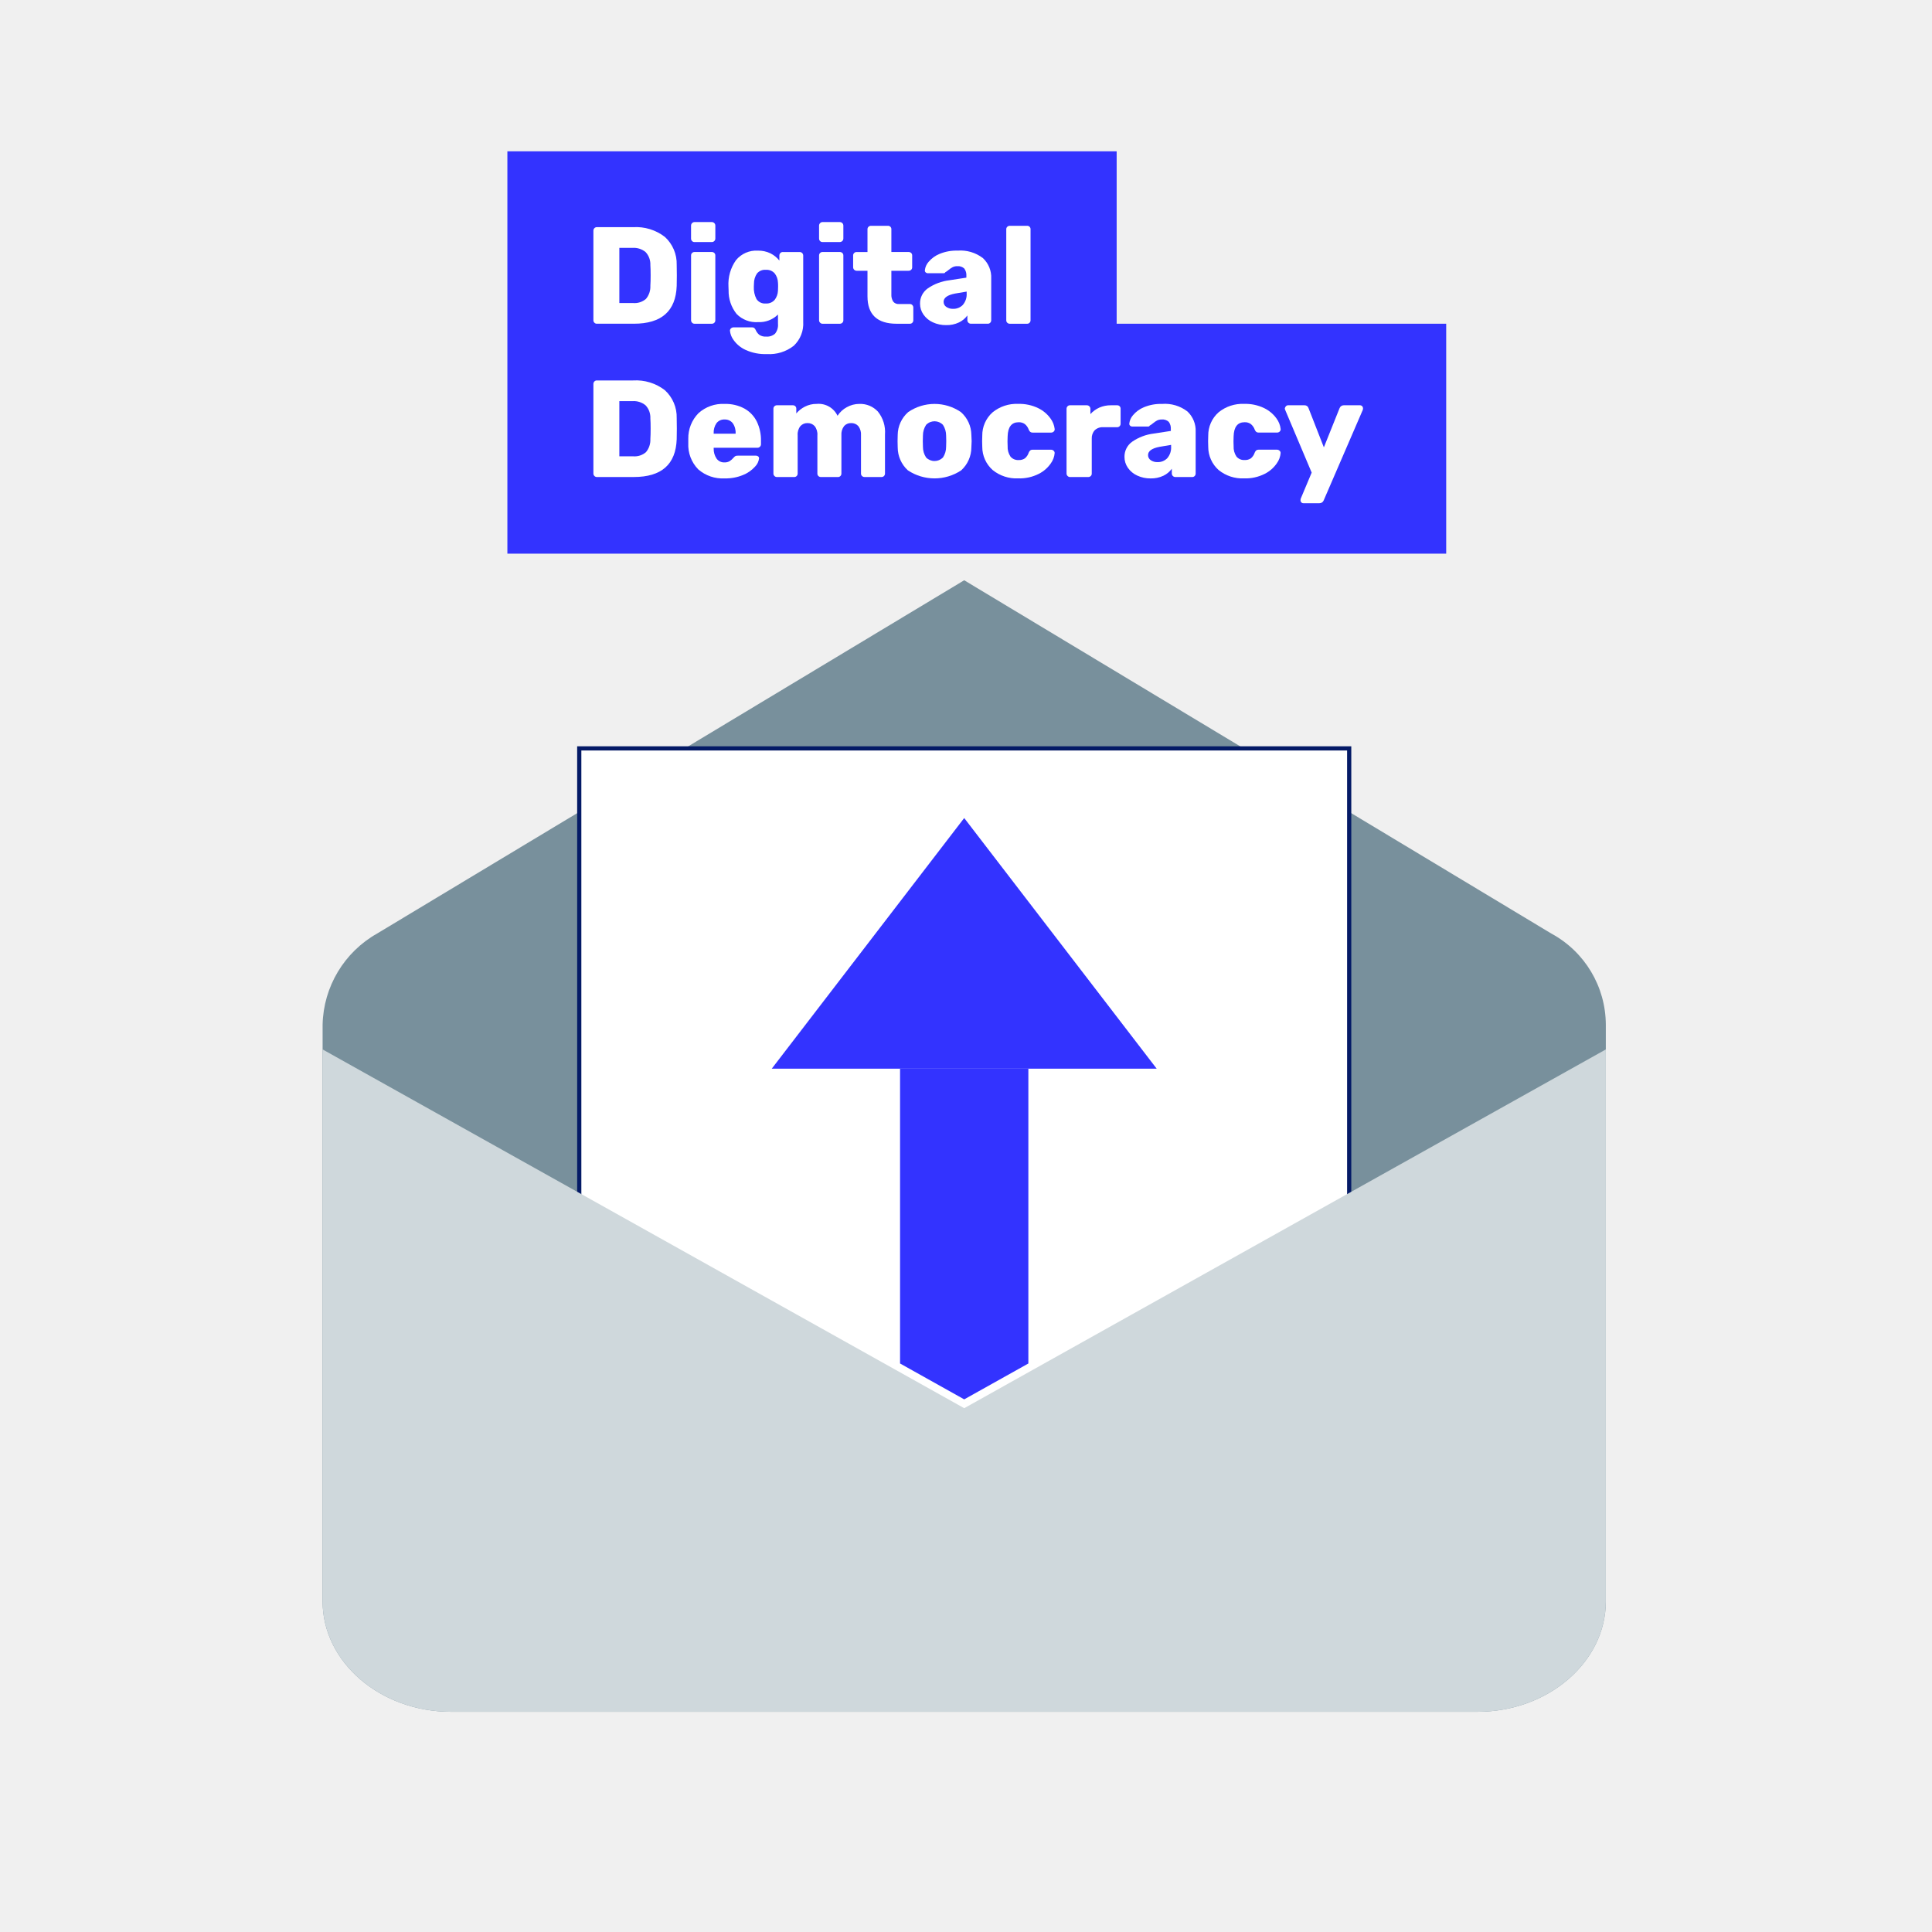
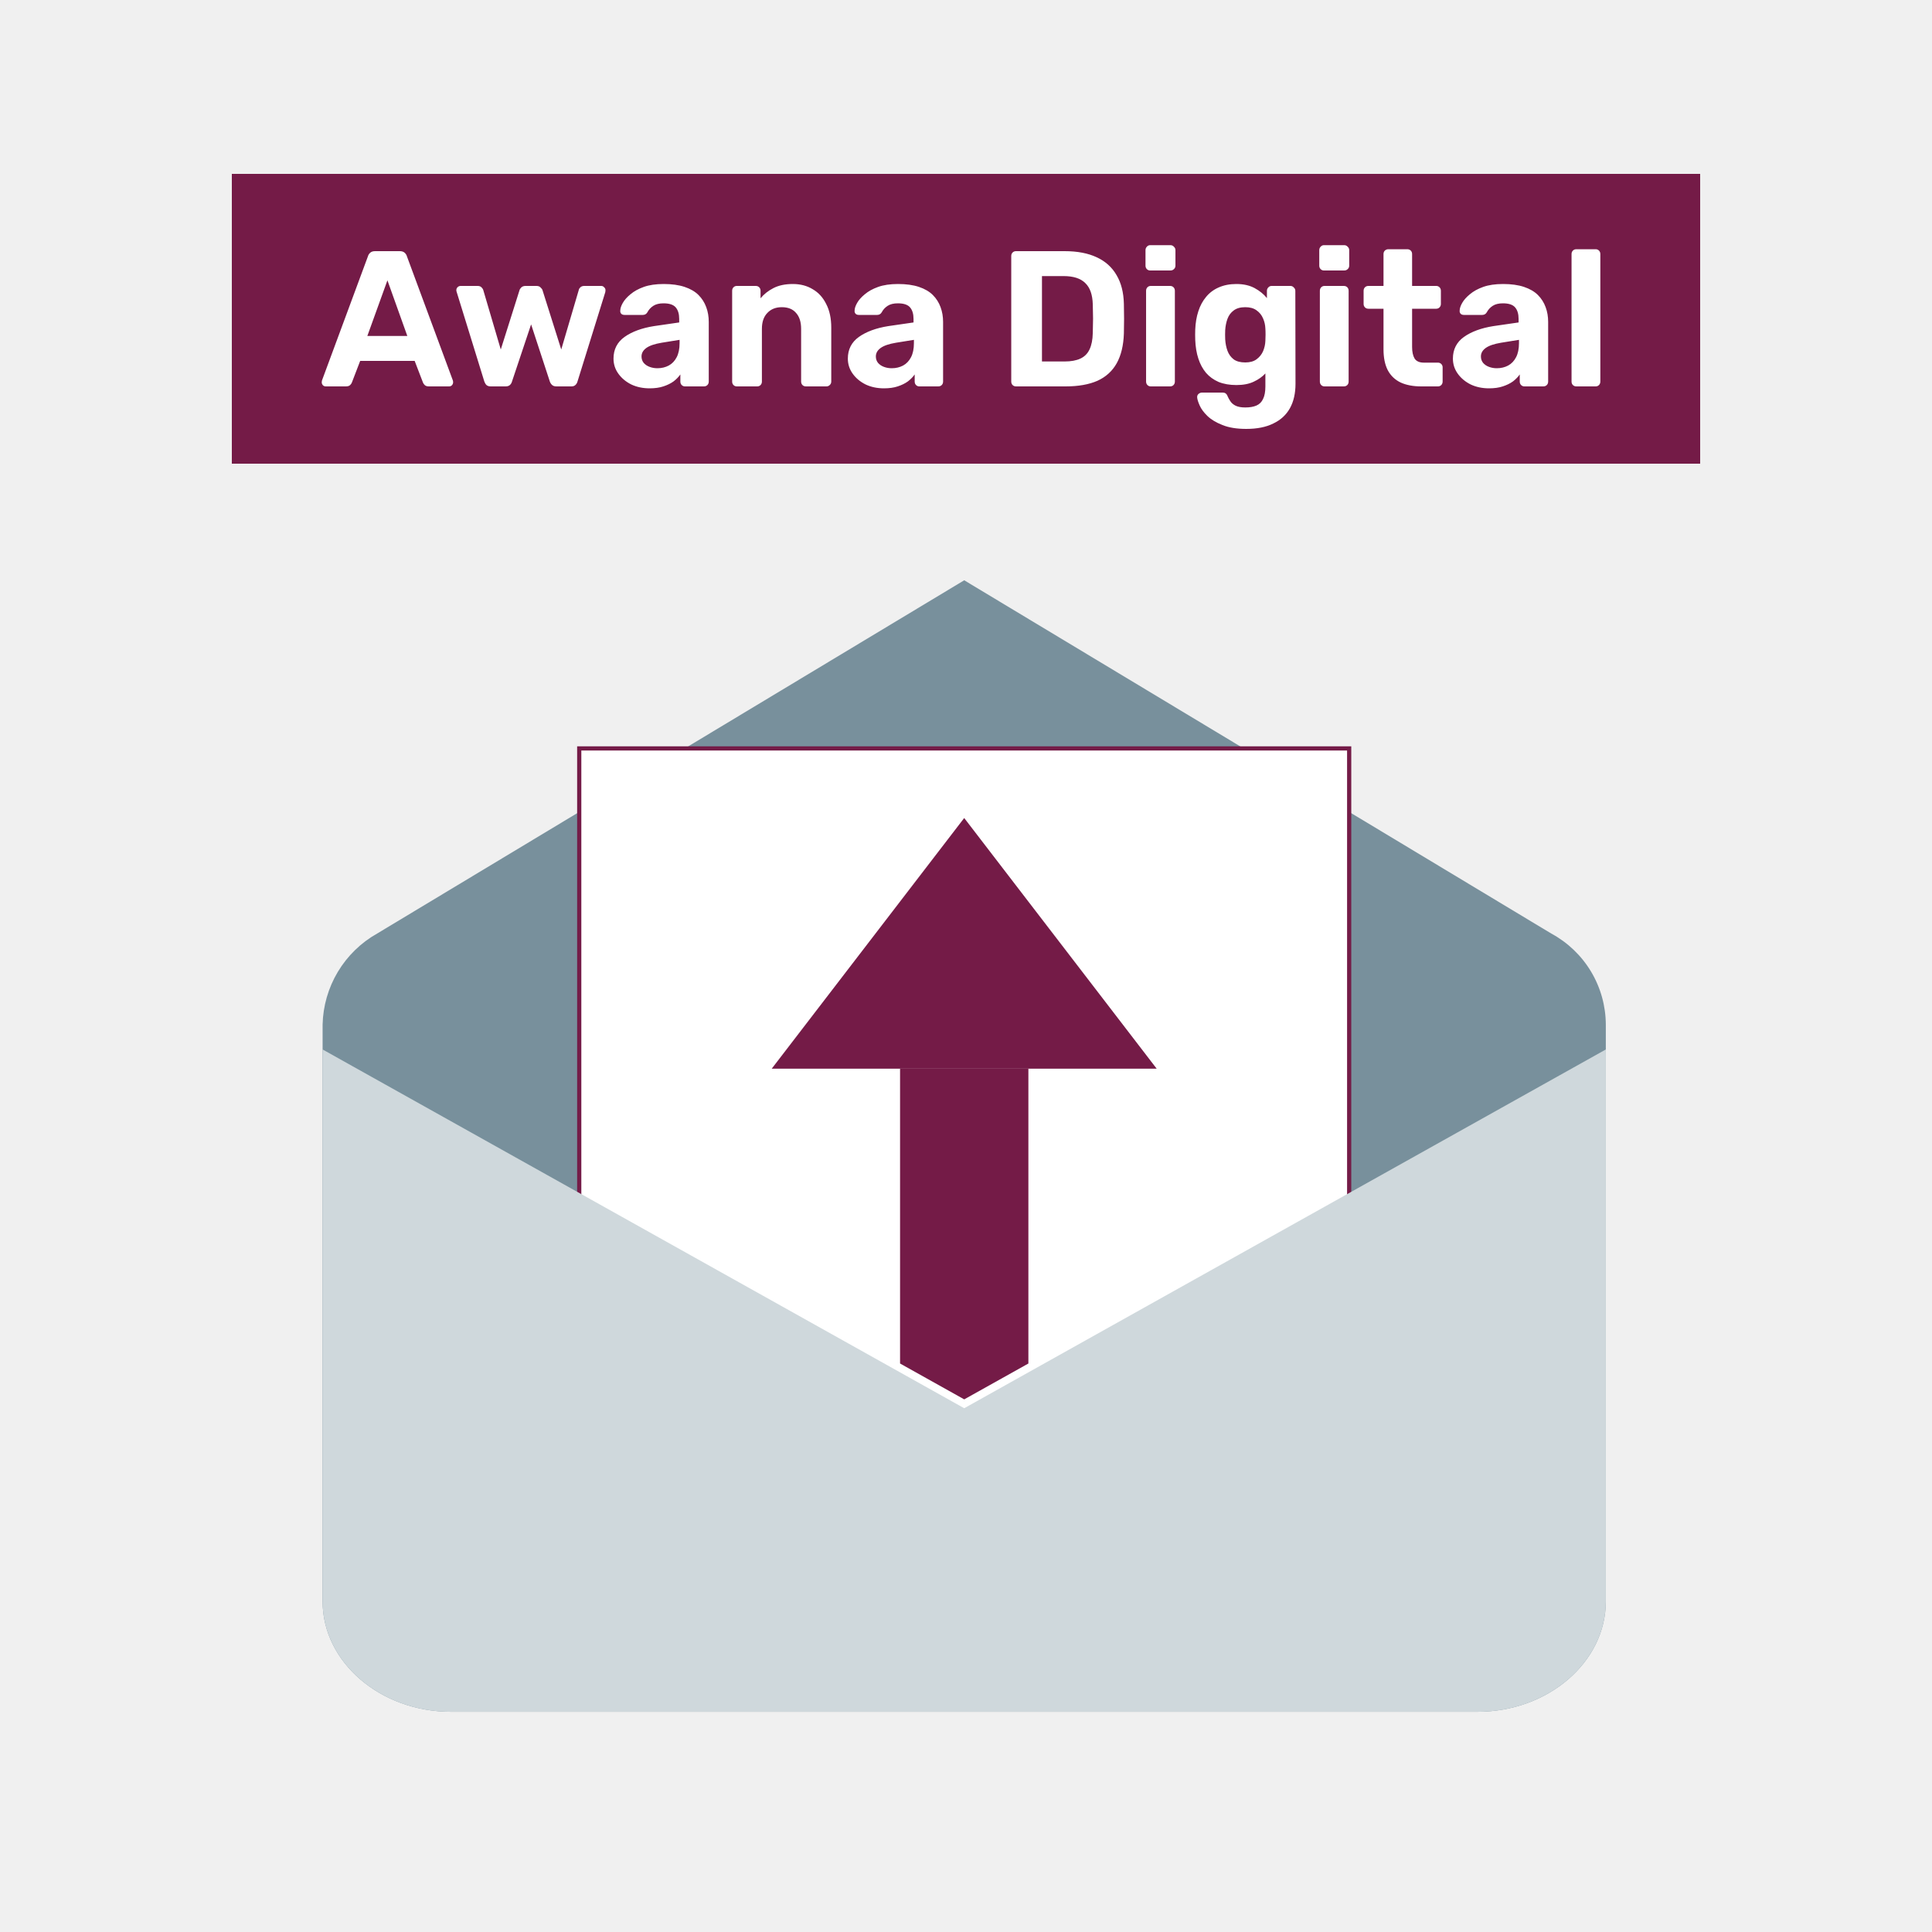
- <svg xmlns="http://www.w3.org/2000/svg" id="icons" width="100" height="100" viewBox="0 0 100 100">
-   <path d="M76.475,88.602H23.34c-3.653,0-6.642-2.571-6.642-5.714V53.033a5.557,5.557,0,0,1,2.823-4.714L49.907,30.034,80.294,48.319a5.386,5.386,0,0,1,2.823,4.714v29.855C83.117,86.03,80.128,88.602,76.475,88.602Z" fill="#78909c" />
-   <path d="M29.982,38.737H69.834V77.174H29.982Z" fill="#fff" stroke="#041a66" stroke-miterlimit="10" stroke-width="0.217" />
-   <path d="M49.907,42.341,39.945,55.316h19.926Z" fill="#33f" />
-   <path d="M76.475,88.602H23.34c-3.653,0-6.642-2.571-6.642-5.714V54.318l33.21,18.57,33.21-18.57V82.888C83.117,86.03,80.128,88.602,76.475,88.602Z" fill="#cfd8dc" />
-   <path d="M49.907,72.431l3.321-1.857V55.316H46.587V70.574Z" fill="#33f" />
-   <polygon points="57.798 16.756 57.798 7.832 26.262 7.832 26.262 16.756 26.262 17.749 26.262 28.657 74.855 28.657 74.855 16.756 57.798 16.756" fill="#33f" />
-   <path d="M30.767,16.704a.172.172,0,0,1-.053-.125V11.944a.185.185,0,0,1,.05-.132.168.168,0,0,1,.128-.054H32.77a2.443,2.443,0,0,1,1.642.503,1.883,1.883,0,0,1,.614,1.446q.007.207.007.55t-.007.543q-.071,1.957-2.221,1.956H30.892A.171.171,0,0,1,30.767,16.704Zm2.003-1.018a.905.905,0,0,0,.664-.214.984.984,0,0,0,.229-.685q.014-.207.014-.536t-.014-.528a.929.929,0,0,0-.246-.675.962.962,0,0,0-.682-.218h-.678v2.856Z" fill="#fff" />
-   <path d="M35.819,12.476a.186.186,0,0,1-.05-.132V11.68a.18.18,0,0,1,.053-.132.172.172,0,0,1,.125-.054H36.84a.183.183,0,0,1,.186.18v.67a.182.182,0,0,1-.179.185h-.899A.168.168,0,0,1,35.819,12.476Zm.004,4.227a.172.172,0,0,1-.053-.125V13.222a.168.168,0,0,1,.053-.129.178.178,0,0,1,.125-.05H36.84a.186.186,0,0,1,.132.05.168.168,0,0,1,.053.129v3.356a.168.168,0,0,1-.053.129.186.186,0,0,1-.132.05h-.892a.172.172,0,0,1-.125-.053Z" fill="#fff" />
-   <path d="M38.582,18.107a1.554,1.554,0,0,1-.614-.51.959.959,0,0,1-.186-.482.156.156,0,0,1,.057-.121.19.19,0,0,1,.129-.05h.957a.187.187,0,0,1,.114.032.283.283,0,0,1,.079.111.641.641,0,0,0,.186.246.58.58,0,0,0,.357.089.612.612,0,0,0,.457-.153.715.715,0,0,0,.15-.511v-.478a1.37,1.37,0,0,1-1.035.393,1.419,1.419,0,0,1-1.103-.418,1.895,1.895,0,0,1-.418-1.232l-.007-.193a2.146,2.146,0,0,1,.389-1.364,1.363,1.363,0,0,1,1.139-.493,1.42,1.42,0,0,1,.643.139,1.352,1.352,0,0,1,.464.375v-.257a.187.187,0,0,1,.05-.132.168.168,0,0,1,.128-.054h.871a.183.183,0,0,1,.185.18V16.65a1.567,1.567,0,0,1-.492,1.249,2.044,2.044,0,0,1-1.385.428A2.43,2.43,0,0,1,38.582,18.107Zm1.514-2.585a.828.828,0,0,0,.171-.471,1.962,1.962,0,0,0,.007-.214,1.846,1.846,0,0,0-.007-.214.82.82,0,0,0-.171-.475.558.558,0,0,0-.457-.182.535.535,0,0,0-.457.189.923.923,0,0,0-.157.525l-.007.157a1.267,1.267,0,0,0,.136.639.514.514,0,0,0,.485.232A.552.552,0,0,0,40.096,15.521Z" fill="#fff" />
-   <path d="M42.445,12.476a.185.185,0,0,1-.05-.132V11.68a.179.179,0,0,1,.054-.132.171.171,0,0,1,.125-.054h.892a.183.183,0,0,1,.186.18v.669a.183.183,0,0,1-.18.185h-.898A.167.167,0,0,1,42.445,12.476Zm.004,4.227a.172.172,0,0,1-.054-.125V13.222a.168.168,0,0,1,.054-.129.177.177,0,0,1,.125-.05h.892a.188.188,0,0,1,.132.05.168.168,0,0,1,.054.129v3.356a.169.169,0,0,1-.054.129.187.187,0,0,1-.132.05h-.892a.171.171,0,0,1-.125-.053Z" fill="#fff" />
-   <path d="M44.901,15.336v-1.321h-.564a.183.183,0,0,1-.179-.178v-.614a.168.168,0,0,1,.054-.129.178.178,0,0,1,.125-.05h.564v-1.178a.169.169,0,0,1,.054-.129.179.179,0,0,1,.125-.05h.878a.171.171,0,0,1,.179.163q0,.008,0,.015v1.178h.892a.186.186,0,0,1,.132.05.168.168,0,0,1,.053.129v.614a.168.168,0,0,1-.053.129.187.187,0,0,1-.132.05h-.892v1.214a.644.644,0,0,0,.093.379.344.344,0,0,0,.3.128h.564a.169.169,0,0,1,.129.054.187.187,0,0,1,.05.132v.657a.179.179,0,0,1-.05.125.169.169,0,0,1-.129.053H46.415Q44.901,16.757,44.901,15.336Z" fill="#fff" />
-   <path d="M48.282,16.682a1.176,1.176,0,0,1-.486-.404.979.979,0,0,1-.175-.564.944.944,0,0,1,.403-.789,2.493,2.493,0,0,1,1.11-.418l.885-.136v-.086a.575.575,0,0,0-.107-.386.467.467,0,0,0-.364-.121.516.516,0,0,0-.239.05,1.284,1.284,0,0,0-.218.15.881.881,0,0,1-.164.114.083.083,0,0,1-.071.05h-.828a.16.16,0,0,1-.118-.046.129.129,0,0,1-.039-.111.783.783,0,0,1,.193-.432,1.459,1.459,0,0,1,.564-.41,2.265,2.265,0,0,1,.935-.171,1.905,1.905,0,0,1,1.314.389,1.353,1.353,0,0,1,.428,1.053V16.578a.178.178,0,0,1-.05.125.168.168,0,0,1-.129.053H50.25a.183.183,0,0,1-.179-.178v-.25a1.153,1.153,0,0,1-.435.361,1.469,1.469,0,0,1-.664.139A1.596,1.596,0,0,1,48.282,16.682Zm1.556-.903a.839.839,0,0,0,.196-.6V15.093l-.593.1q-.6.114-.6.428a.31.31,0,0,0,.139.264.579.579,0,0,0,.346.1A.673.673,0,0,0,49.839,15.779Z" fill="#fff" />
-   <path d="M52.138,16.707a.168.168,0,0,1-.054-.129V11.866a.169.169,0,0,1,.054-.129.187.187,0,0,1,.132-.05h.892a.171.171,0,0,1,.179.164c0,.005,0,.01,0,.015v4.713a.179.179,0,0,1-.05.125.168.168,0,0,1-.129.053H52.27A.186.186,0,0,1,52.138,16.707Z" fill="#fff" />
-   <path d="M30.767,24.637a.172.172,0,0,1-.053-.125V19.878a.185.185,0,0,1,.05-.132.167.167,0,0,1,.128-.054H32.77a2.443,2.443,0,0,1,1.642.503,1.883,1.883,0,0,1,.614,1.446q.007.207.007.55t-.007.543q-.071,1.957-2.221,1.956H30.892A.172.172,0,0,1,30.767,24.637Zm2.003-1.018a.904.904,0,0,0,.664-.214.985.985,0,0,0,.229-.685q.014-.207.014-.536t-.014-.528a.929.929,0,0,0-.246-.675.962.962,0,0,0-.682-.218h-.678v2.856Z" fill="#fff" />
-   <path d="M36.14,24.294a1.815,1.815,0,0,1-.514-1.36v-.221a1.842,1.842,0,0,1,.528-1.328,1.871,1.871,0,0,1,1.349-.478,2.04,2.04,0,0,1,1.039.246,1.563,1.563,0,0,1,.636.678,2.212,2.212,0,0,1,.21.982v.178a.183.183,0,0,1-.18.186H36.94V23.22a.894.894,0,0,0,.15.518.473.473,0,0,0,.407.196.494.494,0,0,0,.275-.068.953.953,0,0,0,.196-.175.381.381,0,0,1,.104-.089.325.325,0,0,1,.125-.017h.935a.166.166,0,0,1,.111.039.121.121,0,0,1,.046.096.727.727,0,0,1-.211.436,1.668,1.668,0,0,1-.614.428,2.343,2.343,0,0,1-.953.178A1.926,1.926,0,0,1,36.14,24.294Zm1.935-1.846V22.434a.838.838,0,0,0-.15-.532.507.507,0,0,0-.421-.189.497.497,0,0,0-.418.189.853.853,0,0,0-.146.532v.014Z" fill="#fff" />
-   <path d="M40.085,24.637a.172.172,0,0,1-.053-.125V21.156a.168.168,0,0,1,.053-.129.178.178,0,0,1,.125-.05h.828a.171.171,0,0,1,.178.164.14.14,0,0,1,0,.015v.243a1.429,1.429,0,0,1,.443-.35,1.297,1.297,0,0,1,.614-.143,1.086,1.086,0,0,1,1.078.614,1.301,1.301,0,0,1,.478-.443,1.327,1.327,0,0,1,.657-.171,1.241,1.241,0,0,1,.953.396,1.682,1.682,0,0,1,.368,1.182v2.028a.178.178,0,0,1-.05.125.168.168,0,0,1-.128.053h-.878a.186.186,0,0,1-.132-.05.167.167,0,0,1-.054-.129V22.535a.704.704,0,0,0-.139-.482.481.481,0,0,0-.375-.154.464.464,0,0,0-.361.154.704.704,0,0,0-.139.482v1.978a.178.178,0,0,1-.05.125.168.168,0,0,1-.129.053h-.879a.186.186,0,0,1-.132-.05.168.168,0,0,1-.053-.129V22.535a.69.69,0,0,0-.143-.482.484.484,0,0,0-.371-.154.475.475,0,0,0-.364.154.678.678,0,0,0-.143.475v1.985a.178.178,0,0,1-.05.125.168.168,0,0,1-.129.053H40.21A.172.172,0,0,1,40.085,24.637Z" fill="#fff" />
-   <path d="M46.99,24.344a1.614,1.614,0,0,1-.525-1.188q-.007-.093-.007-.321t.007-.322a1.599,1.599,0,0,1,.539-1.181,2.412,2.412,0,0,1,2.735,0,1.599,1.599,0,0,1,.539,1.181q.014.186.014.322c0,.09-.005.198-.014.321a1.615,1.615,0,0,1-.525,1.188A2.494,2.494,0,0,1,46.99,24.344Zm1.817-.664a.999.999,0,0,0,.164-.561c.005-.048.007-.143.007-.285s-.002-.238-.007-.286a1.005,1.005,0,0,0-.164-.557.604.604,0,0,0-.854-.018l-.018.018a1.003,1.003,0,0,0-.164.557l-.007.286.007.285a.998.998,0,0,0,.164.561.612.612,0,0,0,.866.006Z" fill="#fff" />
-   <path d="M51.381,24.33a1.604,1.604,0,0,1-.539-1.203l-.007-.286.007-.293a1.589,1.589,0,0,1,.535-1.207,1.956,1.956,0,0,1,1.321-.436,2.224,2.224,0,0,1,1.042.222,1.69,1.69,0,0,1,.628.525,1.128,1.128,0,0,1,.222.554.154.154,0,0,1-.05.132.192.192,0,0,1-.136.053h-.957a.186.186,0,0,1-.121-.036.321.321,0,0,1-.078-.114.651.651,0,0,0-.204-.293.519.519,0,0,0-.318-.093q-.55,0-.571.729l-.007.271.007.236a.884.884,0,0,0,.15.546.512.512,0,0,0,.421.175.527.527,0,0,0,.325-.089.653.653,0,0,0,.196-.296.321.321,0,0,1,.078-.114.184.184,0,0,1,.121-.036h.957a.19.19,0,0,1,.129.05.155.155,0,0,1,.057.121,1.05,1.05,0,0,1-.196.532,1.664,1.664,0,0,1-.625.546,2.2,2.2,0,0,1-1.071.235A1.951,1.951,0,0,1,51.381,24.33Z" fill="#fff" />
-   <path d="M55.258,24.637a.172.172,0,0,1-.054-.125V21.163a.186.186,0,0,1,.05-.132.168.168,0,0,1,.128-.054h.871a.183.183,0,0,1,.186.18v.277a1.362,1.362,0,0,1,.468-.339,1.464,1.464,0,0,1,.596-.118h.321a.171.171,0,0,1,.178.164c0,.005,0,.01,0,.015v.778a.178.178,0,0,1-.05.125.169.169,0,0,1-.129.053h-.721a.586.586,0,0,0-.439.157.606.606,0,0,0-.154.442V24.512a.168.168,0,0,1-.053.129.187.187,0,0,1-.132.05h-.943A.172.172,0,0,1,55.258,24.637Z" fill="#fff" />
-   <path d="M58.864,24.616a1.178,1.178,0,0,1-.486-.404.981.981,0,0,1-.175-.564.943.943,0,0,1,.404-.789,2.494,2.494,0,0,1,1.11-.418l.885-.136V22.22a.575.575,0,0,0-.107-.386.467.467,0,0,0-.364-.121.517.517,0,0,0-.239.05,1.289,1.289,0,0,0-.218.15.867.867,0,0,1-.164.114.083.083,0,0,1-.071.05H58.61a.159.159,0,0,1-.118-.046.129.129,0,0,1-.039-.111.782.782,0,0,1,.193-.432,1.456,1.456,0,0,1,.564-.41,2.265,2.265,0,0,1,.935-.171,1.905,1.905,0,0,1,1.314.389,1.353,1.353,0,0,1,.428,1.053v2.164a.177.177,0,0,1-.05.125.168.168,0,0,1-.129.053h-.877a.183.183,0,0,1-.178-.178v-.25a1.154,1.154,0,0,1-.435.361,1.471,1.471,0,0,1-.664.139A1.598,1.598,0,0,1,58.864,24.616Zm1.556-.903a.84.84,0,0,0,.196-.6V23.027l-.593.1q-.6.114-.6.428a.31.31,0,0,0,.139.264.578.578,0,0,0,.346.1A.672.672,0,0,0,60.421,23.713Z" fill="#fff" />
-   <path d="M63.077,24.33a1.604,1.604,0,0,1-.539-1.203l-.007-.286.007-.293a1.588,1.588,0,0,1,.536-1.207,1.955,1.955,0,0,1,1.321-.436,2.225,2.225,0,0,1,1.042.221,1.693,1.693,0,0,1,.628.525,1.128,1.128,0,0,1,.221.554.154.154,0,0,1-.05.132.192.192,0,0,1-.136.053H65.144a.185.185,0,0,1-.121-.036.321.321,0,0,1-.078-.114.652.652,0,0,0-.204-.293.518.518,0,0,0-.318-.093q-.55,0-.571.729l-.007.271.007.236a.885.885,0,0,0,.15.546.511.511,0,0,0,.421.175.527.527,0,0,0,.325-.089.653.653,0,0,0,.196-.296.318.318,0,0,1,.078-.114.184.184,0,0,1,.121-.036h.957a.191.191,0,0,1,.128.05.155.155,0,0,1,.057.121,1.049,1.049,0,0,1-.196.532,1.663,1.663,0,0,1-.625.546,2.2,2.2,0,0,1-1.071.236A1.95,1.95,0,0,1,63.077,24.33Z" fill="#fff" />
-   <path d="M67.357,26.004a.146.146,0,0,1-.043-.107.29.29,0,0,1,.014-.093l.564-1.342L66.522,21.22a.274.274,0,0,1-.021-.079.222.222,0,0,1,.061-.118.152.152,0,0,1,.111-.046h.85a.208.208,0,0,1,.207.15l.793,2.028.813-2.028a.229.229,0,0,1,.214-.15h.843a.152.152,0,0,1,.111.046.144.144,0,0,1,.046.104.301.301,0,0,1-.014.093l-2.021,4.677a.233.233,0,0,1-.222.15h-.828A.145.145,0,0,1,67.357,26.004Z" fill="#fff" />
+ <svg xmlns="http://www.w3.org/2000/svg" width="100" height="100" viewBox="0 0 100 100" fill="none">
+   <path d="M76.475 88.602H23.34C19.687 88.602 16.698 86.031 16.698 82.888V53.033C16.72 52.071 16.991 51.13 17.486 50.303C17.981 49.477 18.682 48.793 19.521 48.32L49.908 30.035L80.294 48.32C81.144 48.78 81.855 49.46 82.352 50.289C82.849 51.119 83.113 52.067 83.117 53.033V82.888C83.117 86.031 80.129 88.602 76.475 88.602Z" fill="#78909C" />
+   <path d="M29.981 38.738H69.833V77.175H29.981V38.738Z" fill="white" stroke="#741B47" stroke-width="0.217" stroke-miterlimit="10" />
+   <path d="M49.907 42.34L39.944 55.315H59.87L49.907 42.34Z" fill="#741B47" />
+   <path d="M76.475 88.603H23.34C19.687 88.603 16.698 86.032 16.698 82.89V54.32L49.908 72.89L83.118 54.32V82.89C83.117 86.032 80.129 88.603 76.475 88.603Z" fill="#CFD8DC" />
+   <path d="M49.908 72.431L53.229 70.575V55.316H46.587V70.575L49.908 72.431Z" fill="#741B47" />
+   <rect x="12" y="9" width="76" height="15" fill="#741B47" />
+   <path d="M16.863 20C16.803 20 16.753 19.98 16.713 19.94C16.673 19.893 16.653 19.843 16.653 19.79C16.653 19.757 16.657 19.727 16.663 19.7L19.043 13.27C19.063 13.197 19.103 13.133 19.163 13.08C19.223 13.027 19.306 13 19.413 13H20.693C20.8 13 20.883 13.027 20.943 13.08C21.003 13.133 21.043 13.197 21.063 13.27L23.443 19.7C23.45 19.727 23.453 19.757 23.453 19.79C23.453 19.843 23.433 19.893 23.393 19.94C23.353 19.98 23.303 20 23.243 20H22.203C22.103 20 22.03 19.977 21.983 19.93C21.936 19.883 21.907 19.84 21.893 19.8L21.463 18.68H18.643L18.213 19.8C18.2 19.84 18.17 19.883 18.123 19.93C18.076 19.977 18.003 20 17.903 20H16.863ZM19.013 17.39H21.083L20.053 14.51L19.013 17.39ZM25.4 20C25.306 20 25.233 19.977 25.18 19.93C25.133 19.883 25.096 19.823 25.07 19.75L23.64 15.12C23.627 15.087 23.62 15.053 23.62 15.02C23.62 14.96 23.64 14.91 23.68 14.87C23.727 14.823 23.78 14.8 23.84 14.8H24.72C24.806 14.8 24.873 14.823 24.92 14.87C24.966 14.917 24.997 14.96 25.01 15L25.92 18.09L26.89 15.02C26.903 14.973 26.933 14.927 26.98 14.88C27.033 14.827 27.107 14.8 27.2 14.8H27.77C27.863 14.8 27.933 14.827 27.98 14.88C28.033 14.927 28.067 14.973 28.08 15.02L29.05 18.09L29.96 15C29.966 14.96 29.993 14.917 30.04 14.87C30.093 14.823 30.16 14.8 30.24 14.8H31.12C31.18 14.8 31.23 14.823 31.27 14.87C31.317 14.91 31.34 14.96 31.34 15.02C31.34 15.053 31.337 15.087 31.33 15.12L29.89 19.75C29.87 19.823 29.833 19.883 29.78 19.93C29.733 19.977 29.663 20 29.57 20H28.8C28.706 20 28.633 19.977 28.58 19.93C28.526 19.883 28.486 19.823 28.46 19.75L27.49 16.79L26.5 19.75C26.48 19.823 26.443 19.883 26.39 19.93C26.337 19.977 26.263 20 26.17 20H25.4ZM33.625 20.1C33.272 20.1 32.955 20.033 32.675 19.9C32.395 19.76 32.172 19.573 32.005 19.34C31.838 19.107 31.755 18.847 31.755 18.56C31.755 18.087 31.945 17.713 32.325 17.44C32.712 17.167 33.218 16.98 33.845 16.88L35.155 16.69V16.51C35.155 16.25 35.095 16.05 34.975 15.91C34.855 15.77 34.645 15.7 34.345 15.7C34.125 15.7 33.948 15.743 33.815 15.83C33.681 15.917 33.578 16.03 33.505 16.17C33.452 16.257 33.375 16.3 33.275 16.3H32.325C32.252 16.3 32.195 16.28 32.155 16.24C32.115 16.193 32.098 16.14 32.105 16.08C32.105 15.967 32.148 15.833 32.235 15.68C32.322 15.527 32.455 15.377 32.635 15.23C32.815 15.077 33.045 14.95 33.325 14.85C33.605 14.75 33.948 14.7 34.355 14.7C34.775 14.7 35.135 14.75 35.435 14.85C35.735 14.95 35.975 15.09 36.155 15.27C36.335 15.45 36.468 15.66 36.555 15.9C36.642 16.133 36.685 16.387 36.685 16.66V19.75C36.685 19.823 36.661 19.883 36.615 19.93C36.568 19.977 36.508 20 36.435 20H35.455C35.388 20 35.331 19.977 35.285 19.93C35.238 19.883 35.215 19.823 35.215 19.75V19.38C35.128 19.507 35.011 19.627 34.865 19.74C34.718 19.847 34.541 19.933 34.335 20C34.135 20.067 33.898 20.1 33.625 20.1ZM34.025 19.06C34.245 19.06 34.441 19.013 34.615 18.92C34.788 18.827 34.925 18.683 35.025 18.49C35.125 18.297 35.175 18.053 35.175 17.76V17.59L34.245 17.74C33.885 17.8 33.621 17.89 33.455 18.01C33.288 18.13 33.205 18.277 33.205 18.45C33.205 18.577 33.242 18.687 33.315 18.78C33.395 18.873 33.498 18.943 33.625 18.99C33.752 19.037 33.885 19.06 34.025 19.06ZM38.136 20C38.069 20 38.012 19.977 37.966 19.93C37.919 19.883 37.896 19.823 37.896 19.75V15.05C37.896 14.977 37.919 14.917 37.966 14.87C38.012 14.823 38.069 14.8 38.136 14.8H39.116C39.189 14.8 39.249 14.823 39.296 14.87C39.342 14.917 39.366 14.977 39.366 15.05V15.44C39.539 15.227 39.762 15.05 40.036 14.91C40.309 14.77 40.642 14.7 41.036 14.7C41.429 14.7 41.772 14.79 42.066 14.97C42.366 15.143 42.599 15.4 42.766 15.74C42.939 16.073 43.026 16.48 43.026 16.96V19.75C43.026 19.823 42.999 19.883 42.946 19.93C42.899 19.977 42.842 20 42.776 20H41.716C41.642 20 41.582 19.977 41.536 19.93C41.489 19.883 41.466 19.823 41.466 19.75V17.02C41.466 16.667 41.379 16.393 41.206 16.2C41.039 16 40.792 15.9 40.466 15.9C40.152 15.9 39.902 16 39.716 16.2C39.529 16.393 39.436 16.667 39.436 17.02V19.75C39.436 19.823 39.412 19.883 39.366 19.93C39.319 19.977 39.262 20 39.196 20H38.136ZM45.754 20.1C45.4 20.1 45.084 20.033 44.804 19.9C44.524 19.76 44.3 19.573 44.134 19.34C43.967 19.107 43.884 18.847 43.884 18.56C43.884 18.087 44.074 17.713 44.454 17.44C44.84 17.167 45.347 16.98 45.974 16.88L47.284 16.69V16.51C47.284 16.25 47.224 16.05 47.104 15.91C46.984 15.77 46.774 15.7 46.474 15.7C46.254 15.7 46.077 15.743 45.944 15.83C45.81 15.917 45.707 16.03 45.634 16.17C45.58 16.257 45.504 16.3 45.404 16.3H44.454C44.38 16.3 44.324 16.28 44.284 16.24C44.244 16.193 44.227 16.14 44.234 16.08C44.234 15.967 44.277 15.833 44.364 15.68C44.45 15.527 44.584 15.377 44.764 15.23C44.944 15.077 45.174 14.95 45.454 14.85C45.734 14.75 46.077 14.7 46.484 14.7C46.904 14.7 47.264 14.75 47.564 14.85C47.864 14.95 48.104 15.09 48.284 15.27C48.464 15.45 48.597 15.66 48.684 15.9C48.77 16.133 48.814 16.387 48.814 16.66V19.75C48.814 19.823 48.79 19.883 48.744 19.93C48.697 19.977 48.637 20 48.564 20H47.584C47.517 20 47.46 19.977 47.414 19.93C47.367 19.883 47.344 19.823 47.344 19.75V19.38C47.257 19.507 47.14 19.627 46.994 19.74C46.847 19.847 46.67 19.933 46.464 20C46.264 20.067 46.027 20.1 45.754 20.1ZM46.154 19.06C46.374 19.06 46.57 19.013 46.744 18.92C46.917 18.827 47.054 18.683 47.154 18.49C47.254 18.297 47.304 18.053 47.304 17.76V17.59L46.374 17.74C46.014 17.8 45.75 17.89 45.584 18.01C45.417 18.13 45.334 18.277 45.334 18.45C45.334 18.577 45.37 18.687 45.444 18.78C45.524 18.873 45.627 18.943 45.754 18.99C45.88 19.037 46.014 19.06 46.154 19.06ZM52.592 20C52.518 20 52.458 19.977 52.412 19.93C52.365 19.883 52.342 19.823 52.342 19.75V13.25C52.342 13.177 52.365 13.117 52.412 13.07C52.458 13.023 52.518 13 52.592 13H55.102C55.768 13 56.325 13.107 56.772 13.32C57.218 13.527 57.558 13.833 57.792 14.24C58.032 14.64 58.158 15.137 58.172 15.73C58.178 16.023 58.182 16.28 58.182 16.5C58.182 16.72 58.178 16.973 58.172 17.26C58.152 17.88 58.028 18.393 57.802 18.8C57.575 19.207 57.242 19.51 56.802 19.71C56.362 19.903 55.812 20 55.152 20H52.592ZM53.932 18.71H55.102C55.435 18.71 55.708 18.66 55.922 18.56C56.135 18.46 56.292 18.303 56.392 18.09C56.498 17.87 56.555 17.587 56.562 17.24C56.568 17.047 56.572 16.873 56.572 16.72C56.578 16.567 56.578 16.413 56.572 16.26C56.572 16.107 56.568 15.937 56.562 15.75C56.548 15.25 56.418 14.883 56.172 14.65C55.932 14.41 55.558 14.29 55.052 14.29H53.932V18.71ZM59.561 20C59.495 20 59.438 19.977 59.391 19.93C59.345 19.883 59.321 19.823 59.321 19.75V15.05C59.321 14.977 59.345 14.917 59.391 14.87C59.438 14.823 59.495 14.8 59.561 14.8H60.561C60.635 14.8 60.695 14.823 60.741 14.87C60.788 14.917 60.811 14.977 60.811 15.05V19.75C60.811 19.823 60.788 19.883 60.741 19.93C60.695 19.977 60.635 20 60.561 20H59.561ZM59.531 14C59.465 14 59.408 13.977 59.361 13.93C59.315 13.883 59.291 13.823 59.291 13.75V12.95C59.291 12.877 59.315 12.817 59.361 12.77C59.408 12.717 59.465 12.69 59.531 12.69H60.581C60.655 12.69 60.715 12.717 60.761 12.77C60.815 12.817 60.841 12.877 60.841 12.95V13.75C60.841 13.823 60.815 13.883 60.761 13.93C60.715 13.977 60.655 14 60.581 14H59.531ZM64.505 22.2C64.012 22.2 63.602 22.133 63.276 22C62.949 21.873 62.689 21.717 62.495 21.53C62.309 21.35 62.175 21.17 62.096 20.99C62.016 20.81 61.972 20.67 61.965 20.57C61.959 20.497 61.982 20.437 62.035 20.39C62.089 20.343 62.149 20.32 62.215 20.32H63.285C63.346 20.32 63.395 20.333 63.435 20.36C63.482 20.393 63.519 20.447 63.545 20.52C63.579 20.6 63.626 20.683 63.685 20.77C63.745 20.863 63.836 20.94 63.956 21C64.082 21.06 64.249 21.09 64.456 21.09C64.689 21.09 64.882 21.057 65.035 20.99C65.189 20.923 65.302 20.81 65.376 20.65C65.456 20.49 65.496 20.273 65.496 20V19.33C65.335 19.503 65.132 19.647 64.885 19.76C64.645 19.873 64.349 19.93 63.995 19.93C63.649 19.93 63.342 19.877 63.075 19.77C62.816 19.657 62.599 19.5 62.425 19.3C62.252 19.093 62.119 18.847 62.026 18.56C61.932 18.273 61.879 17.95 61.865 17.59C61.859 17.41 61.859 17.233 61.865 17.06C61.879 16.713 61.932 16.397 62.026 16.11C62.119 15.823 62.252 15.577 62.425 15.37C62.599 15.157 62.816 14.993 63.075 14.88C63.342 14.76 63.649 14.7 63.995 14.7C64.362 14.7 64.675 14.77 64.936 14.91C65.195 15.05 65.409 15.223 65.576 15.43V15.05C65.576 14.983 65.599 14.927 65.645 14.88C65.692 14.827 65.749 14.8 65.816 14.8H66.796C66.862 14.8 66.919 14.827 66.966 14.88C67.019 14.927 67.046 14.983 67.046 15.05L67.055 19.86C67.055 20.36 66.959 20.783 66.766 21.13C66.572 21.477 66.285 21.74 65.906 21.92C65.532 22.107 65.066 22.2 64.505 22.2ZM64.456 18.76C64.695 18.76 64.889 18.707 65.035 18.6C65.189 18.487 65.302 18.347 65.376 18.18C65.449 18.007 65.489 17.827 65.496 17.64C65.502 17.567 65.505 17.463 65.505 17.33C65.505 17.19 65.502 17.083 65.496 17.01C65.489 16.823 65.449 16.647 65.376 16.48C65.302 16.307 65.189 16.167 65.035 16.06C64.889 15.953 64.695 15.9 64.456 15.9C64.202 15.9 64.002 15.957 63.855 16.07C63.709 16.177 63.602 16.32 63.535 16.5C63.469 16.68 63.429 16.877 63.416 17.09C63.409 17.25 63.409 17.407 63.416 17.56C63.429 17.78 63.469 17.98 63.535 18.16C63.602 18.34 63.709 18.487 63.855 18.6C64.002 18.707 64.202 18.76 64.456 18.76ZM68.555 20C68.489 20 68.432 19.977 68.385 19.93C68.339 19.883 68.316 19.823 68.316 19.75V15.05C68.316 14.977 68.339 14.917 68.385 14.87C68.432 14.823 68.489 14.8 68.555 14.8H69.555C69.629 14.8 69.689 14.823 69.736 14.87C69.782 14.917 69.805 14.977 69.805 15.05V19.75C69.805 19.823 69.782 19.883 69.736 19.93C69.689 19.977 69.629 20 69.555 20H68.555ZM68.525 14C68.459 14 68.402 13.977 68.356 13.93C68.309 13.883 68.285 13.823 68.285 13.75V12.95C68.285 12.877 68.309 12.817 68.356 12.77C68.402 12.717 68.459 12.69 68.525 12.69H69.576C69.649 12.69 69.709 12.717 69.755 12.77C69.809 12.817 69.835 12.877 69.835 12.95V13.75C69.835 13.823 69.809 13.883 69.755 13.93C69.709 13.977 69.649 14 69.576 14H68.525ZM73.56 20C73.146 20 72.793 19.933 72.5 19.8C72.206 19.66 71.983 19.447 71.83 19.16C71.683 18.873 71.61 18.513 71.61 18.08V15.98H70.83C70.756 15.98 70.696 15.957 70.65 15.91C70.603 15.863 70.58 15.803 70.58 15.73V15.05C70.58 14.977 70.603 14.917 70.65 14.87C70.696 14.823 70.756 14.8 70.83 14.8H71.61V13.15C71.61 13.077 71.633 13.017 71.68 12.97C71.733 12.923 71.793 12.9 71.86 12.9H72.84C72.913 12.9 72.973 12.923 73.02 12.97C73.066 13.017 73.09 13.077 73.09 13.15V14.8H74.34C74.406 14.8 74.463 14.823 74.51 14.87C74.556 14.917 74.58 14.977 74.58 15.05V15.73C74.58 15.803 74.556 15.863 74.51 15.91C74.463 15.957 74.406 15.98 74.34 15.98H73.09V17.96C73.09 18.213 73.133 18.413 73.22 18.56C73.313 18.7 73.473 18.77 73.7 18.77H74.43C74.496 18.77 74.553 18.793 74.6 18.84C74.646 18.887 74.67 18.943 74.67 19.01V19.75C74.67 19.823 74.646 19.883 74.6 19.93C74.553 19.977 74.496 20 74.43 20H73.56ZM77.072 20.1C76.719 20.1 76.402 20.033 76.122 19.9C75.842 19.76 75.619 19.573 75.452 19.34C75.285 19.107 75.202 18.847 75.202 18.56C75.202 18.087 75.392 17.713 75.772 17.44C76.159 17.167 76.665 16.98 77.292 16.88L78.602 16.69V16.51C78.602 16.25 78.542 16.05 78.422 15.91C78.302 15.77 78.092 15.7 77.792 15.7C77.572 15.7 77.395 15.743 77.262 15.83C77.129 15.917 77.025 16.03 76.952 16.17C76.899 16.257 76.822 16.3 76.722 16.3H75.772C75.699 16.3 75.642 16.28 75.602 16.24C75.562 16.193 75.545 16.14 75.552 16.08C75.552 15.967 75.595 15.833 75.682 15.68C75.769 15.527 75.902 15.377 76.082 15.23C76.262 15.077 76.492 14.95 76.772 14.85C77.052 14.75 77.395 14.7 77.802 14.7C78.222 14.7 78.582 14.75 78.882 14.85C79.182 14.95 79.422 15.09 79.602 15.27C79.782 15.45 79.915 15.66 80.002 15.9C80.089 16.133 80.132 16.387 80.132 16.66V19.75C80.132 19.823 80.109 19.883 80.062 19.93C80.015 19.977 79.955 20 79.882 20H78.902C78.835 20 78.779 19.977 78.732 19.93C78.685 19.883 78.662 19.823 78.662 19.75V19.38C78.575 19.507 78.459 19.627 78.312 19.74C78.165 19.847 77.989 19.933 77.782 20C77.582 20.067 77.345 20.1 77.072 20.1ZM77.472 19.06C77.692 19.06 77.889 19.013 78.062 18.92C78.235 18.827 78.372 18.683 78.472 18.49C78.572 18.297 78.622 18.053 78.622 17.76V17.59L77.692 17.74C77.332 17.8 77.069 17.89 76.902 18.01C76.735 18.13 76.652 18.277 76.652 18.45C76.652 18.577 76.689 18.687 76.762 18.78C76.842 18.873 76.945 18.943 77.072 18.99C77.199 19.037 77.332 19.06 77.472 19.06ZM81.593 20C81.52 20 81.46 19.977 81.413 19.93C81.366 19.883 81.343 19.823 81.343 19.75V13.15C81.343 13.077 81.366 13.017 81.413 12.97C81.46 12.923 81.52 12.9 81.593 12.9H82.593C82.66 12.9 82.716 12.923 82.763 12.97C82.81 13.017 82.833 13.077 82.833 13.15V19.75C82.833 19.823 82.81 19.883 82.763 19.93C82.716 19.977 82.66 20 82.593 20H81.593Z" fill="white" />
</svg>
